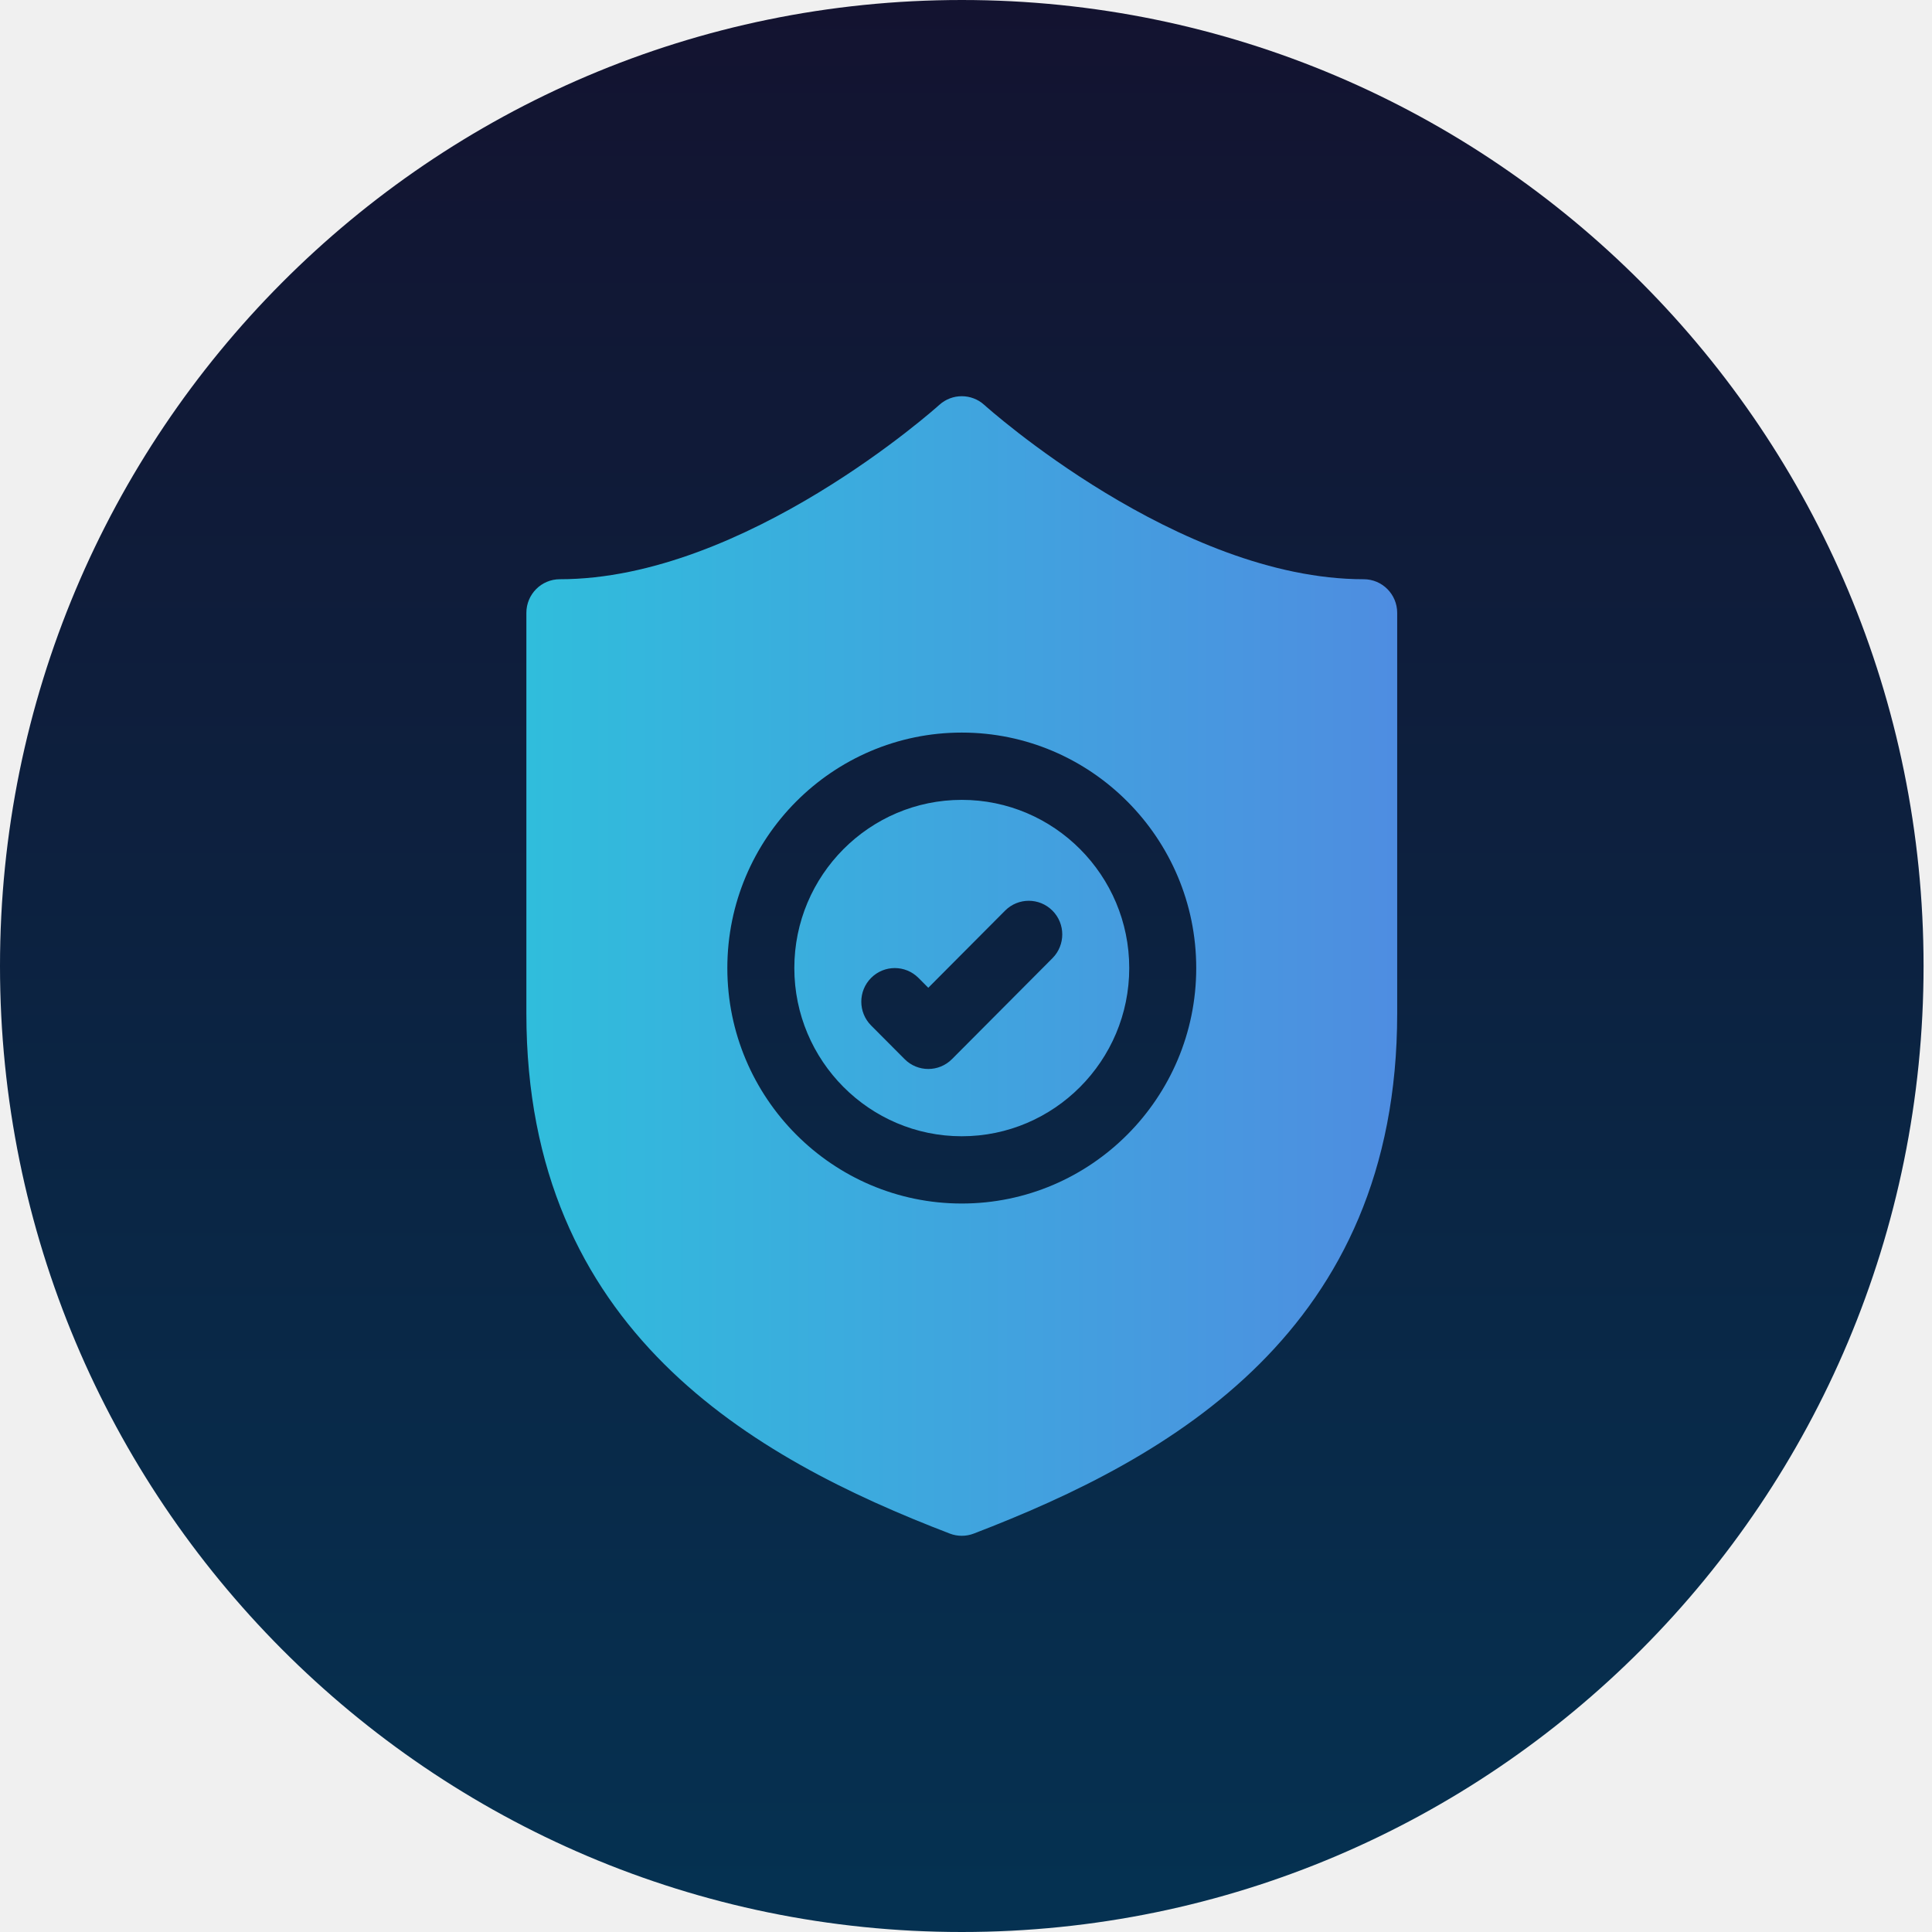
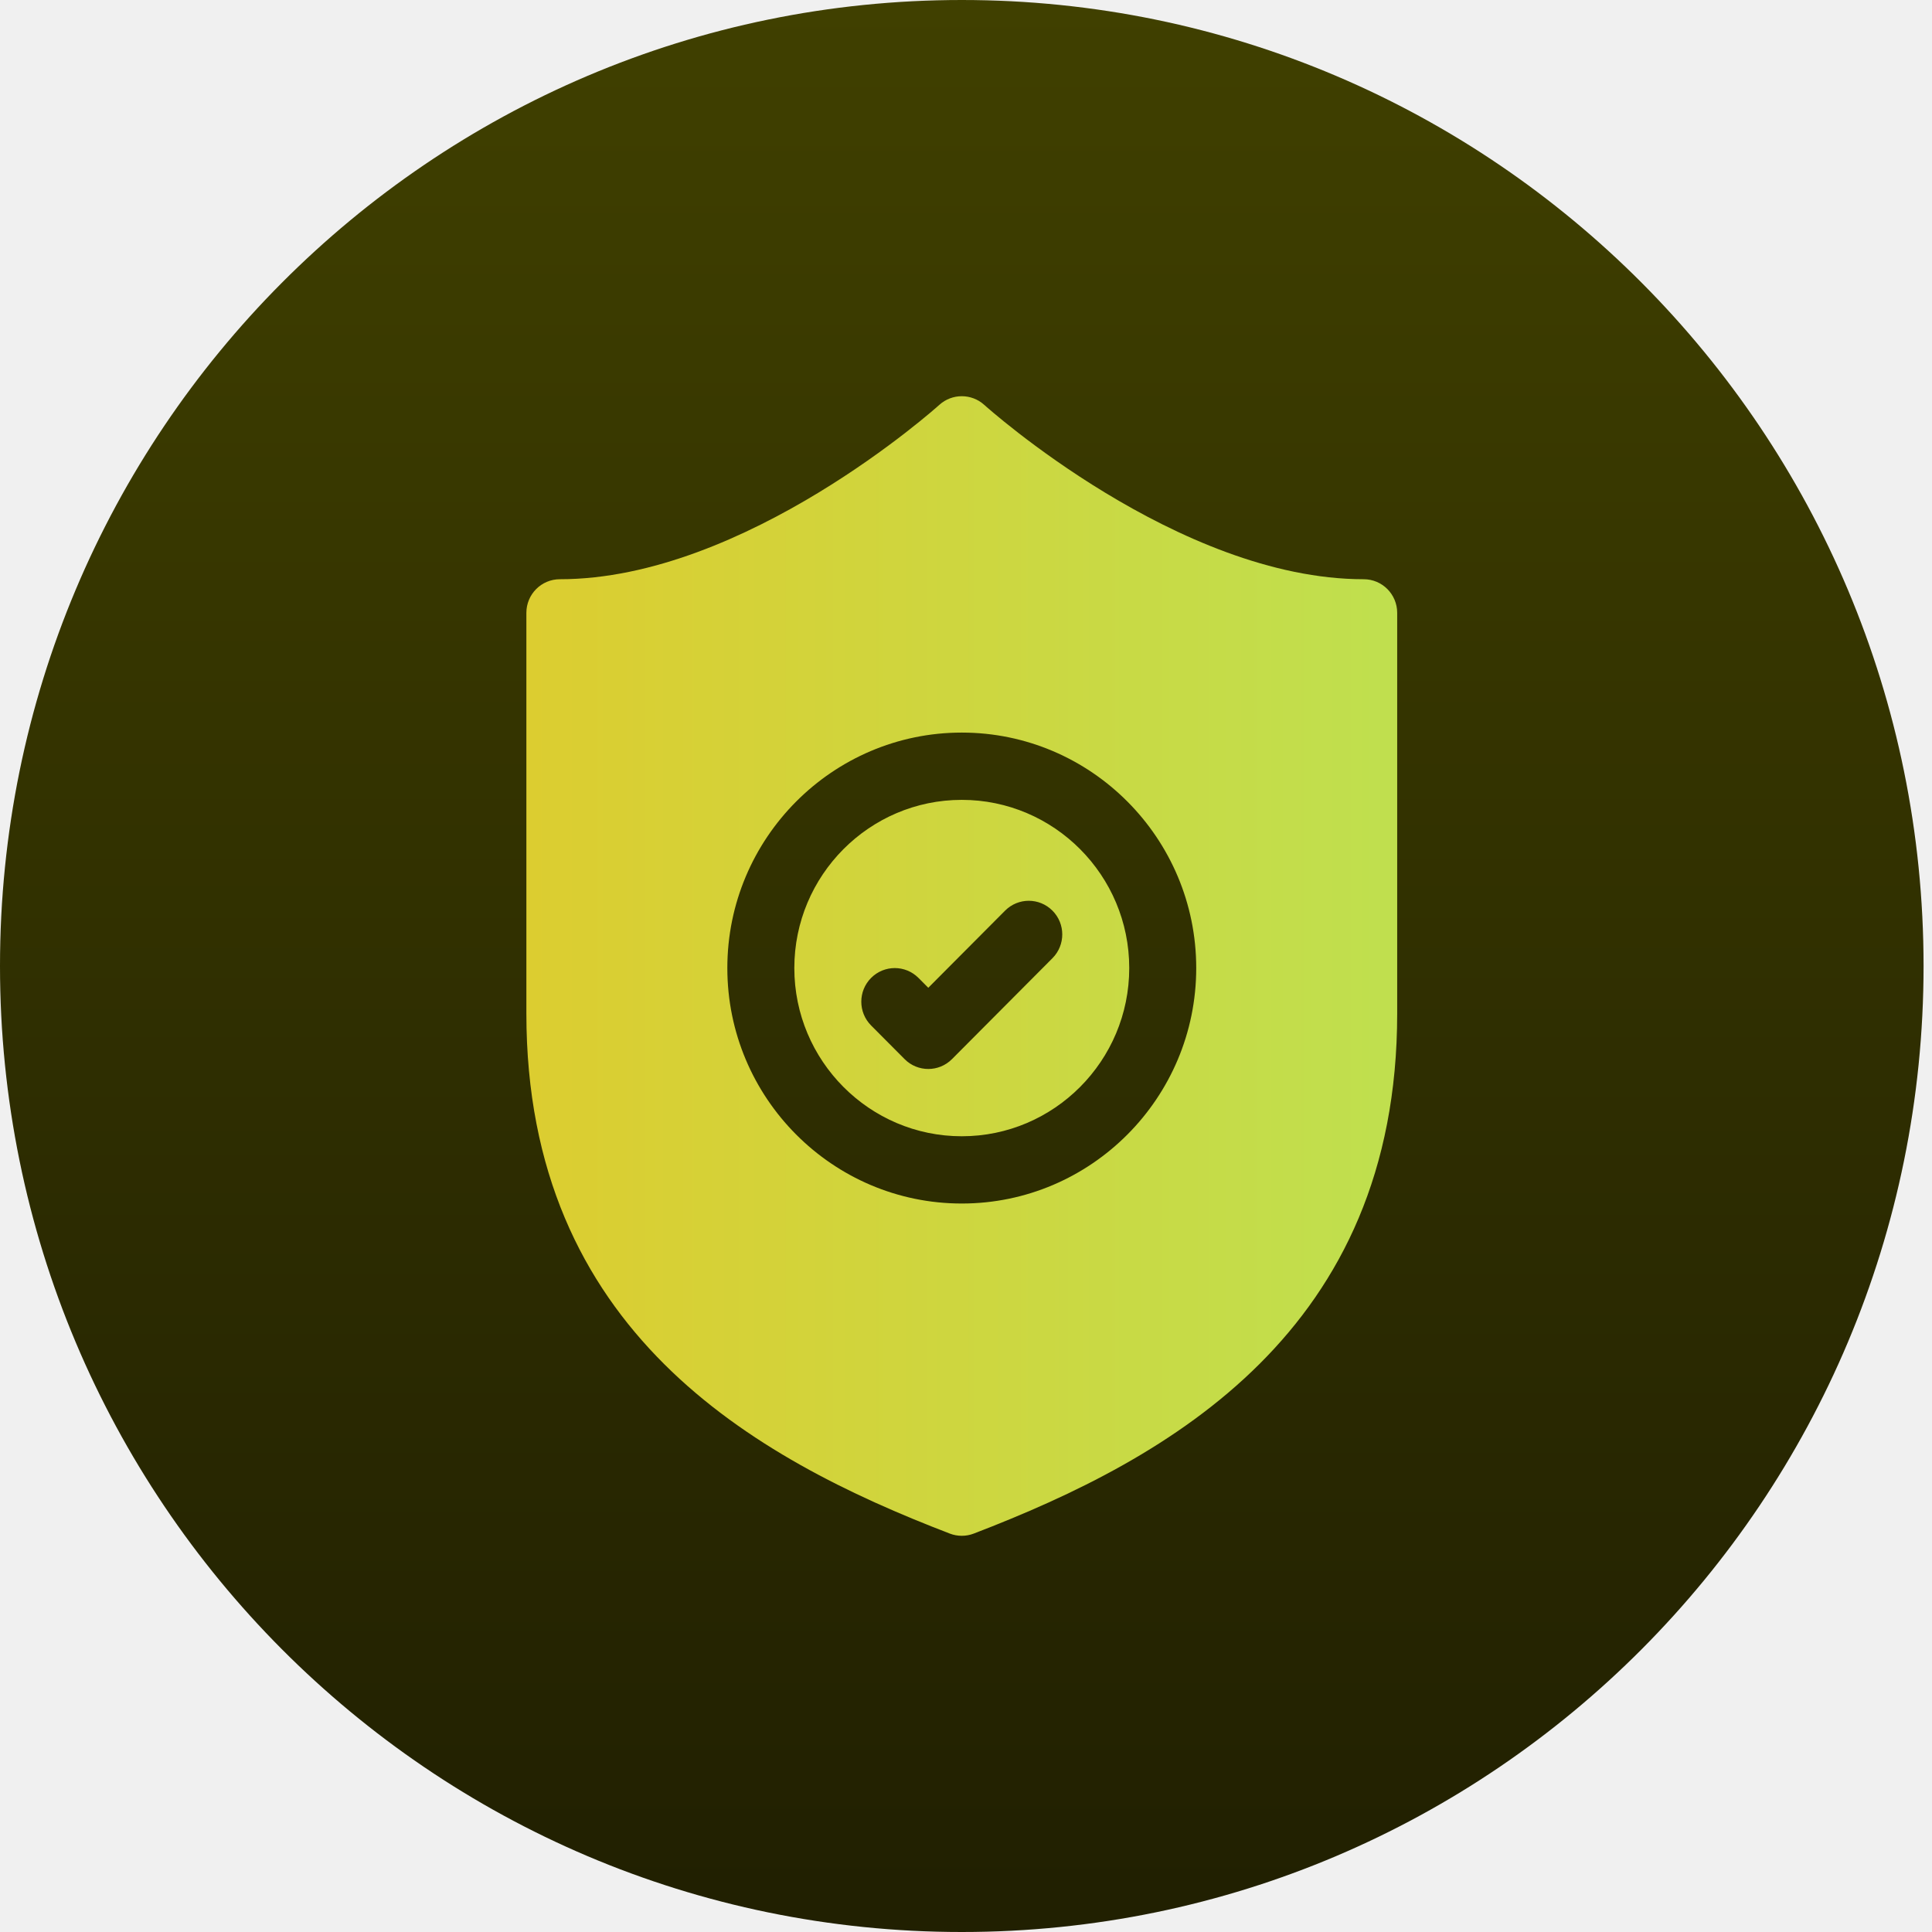
<svg xmlns="http://www.w3.org/2000/svg" width="120" height="120" viewBox="0 0 120 120" fill="none">
  <g clip-path="url(#clip0_20_246)">
    <path d="M59.738 120C92.73 120 119.476 93.137 119.476 60C119.476 26.863 92.73 0 59.738 0C26.746 0 0 26.863 0 60C0 93.137 26.746 120 59.738 120Z" fill="url(#paint0_linear_20_246)" />
    <path d="M59.738 49.681C54.003 49.681 49.337 54.367 49.337 60.127C49.337 65.888 54.003 70.575 59.738 70.575C65.473 70.575 70.139 65.888 70.139 60.127C70.139 54.367 65.473 49.681 59.738 49.681ZM65.37 59.515L59.129 65.784C58.722 66.192 58.19 66.396 57.658 66.396C57.125 66.396 56.593 66.192 56.187 65.784L54.106 63.694C53.294 62.878 53.294 61.556 54.106 60.74C54.919 59.924 56.236 59.924 57.048 60.74L57.658 61.352L62.428 56.561C63.24 55.745 64.557 55.745 65.369 56.561C66.182 57.377 66.182 58.699 65.37 59.515ZM84.702 35.977C73.187 35.977 61.254 25.256 61.134 25.148C60.341 24.43 59.135 24.43 58.342 25.148C58.222 25.256 46.289 35.977 34.774 35.977C33.624 35.977 32.694 36.911 32.694 38.066V62.95C32.694 82.642 46.75 90.557 58.996 95.254C59.234 95.346 59.486 95.391 59.738 95.391C59.99 95.391 60.242 95.346 60.48 95.254C72.726 90.557 86.782 82.642 86.782 62.95V38.066C86.782 36.911 85.851 35.977 84.702 35.977ZM59.738 74.753C51.709 74.753 45.176 68.191 45.176 60.127C45.176 52.064 51.709 45.502 59.738 45.502C67.767 45.502 74.3 52.064 74.3 60.127C74.3 68.191 67.767 74.753 59.738 74.753Z" fill="url(#paint1_linear_20_246)" />
  </g>
-   <defs>
-     <linearGradient id="paint0_linear_20_246" x1="59.738" y1="-0.153" x2="59.738" y2="117.894" gradientUnits="userSpaceOnUse">
-       <stop stop-color="#131330" />
-       <stop offset="1" stop-color="#053151" />
+   <defs fill="#000000">
+     <linearGradient id="paint0_linear_20_246" x1="59.738" y1="-0.153" x2="59.738" y2="117.894" gradientUnits="userSpaceOnUse" fill="#000000">
+       <stop stop-color="#404000" fill="#000000" />
+       <stop offset="1" stop-color="#212001" fill="#000000" />
    </linearGradient>
-     <linearGradient id="paint1_linear_20_246" x1="32.694" y1="60" x2="91.233" y2="60" gradientUnits="userSpaceOnUse">
-       <stop stop-color="#30BDDC" />
-       <stop offset="1" stop-color="#5189E1" />
+     <linearGradient id="paint1_linear_20_246" x1="32.694" y1="60" x2="91.233" y2="60" gradientUnits="userSpaceOnUse" fill="#000000">
+       <stop stop-color="#dccd30" fill="#000000" />
+       <stop offset="1" stop-color="#bde151" fill="#000000" />
    </linearGradient>
-     <clipPath id="clip0_20_246">
+     <clipPath id="clip0_20_246" fill="#000000">
      <rect width="119.476" height="120" fill="white" />
    </clipPath>
  </defs>
</svg>
